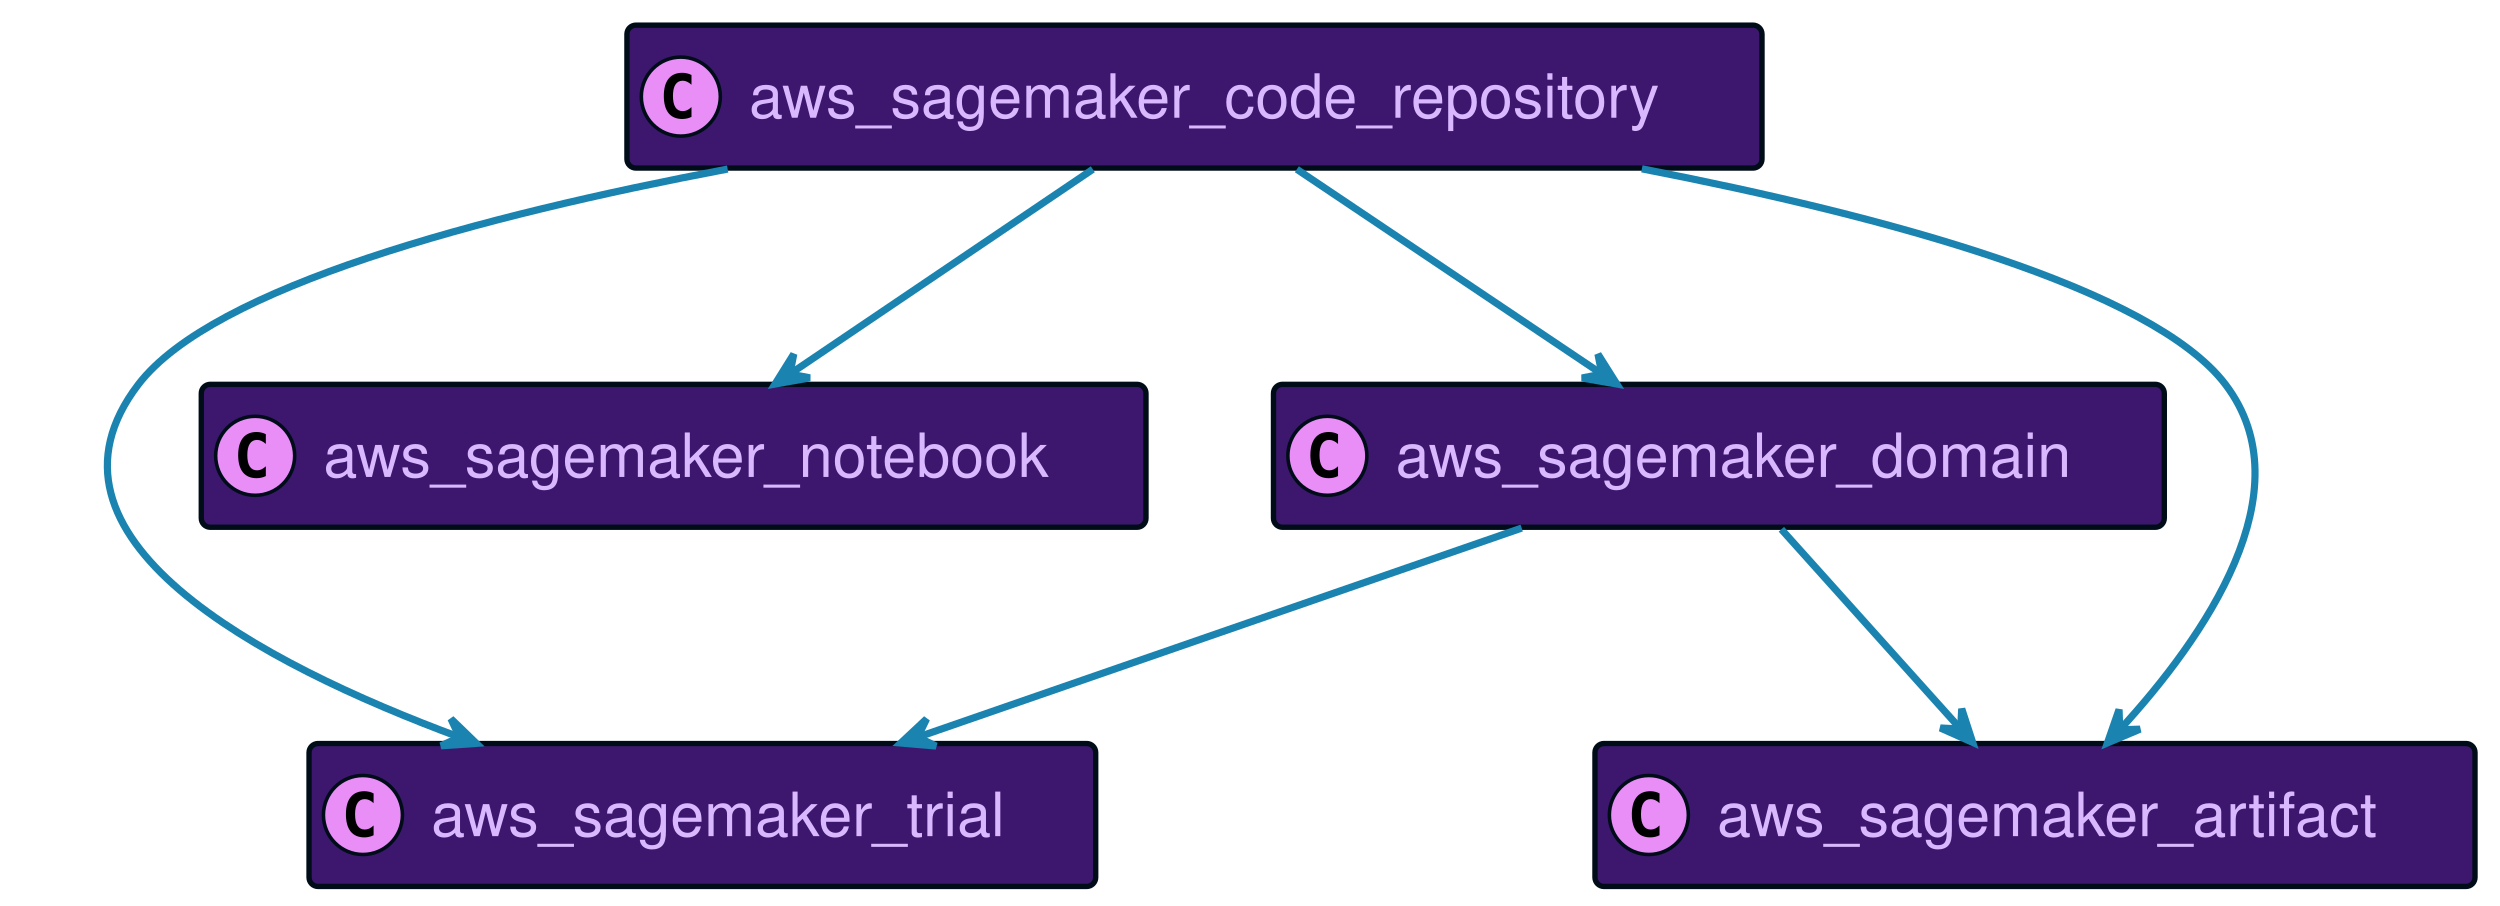
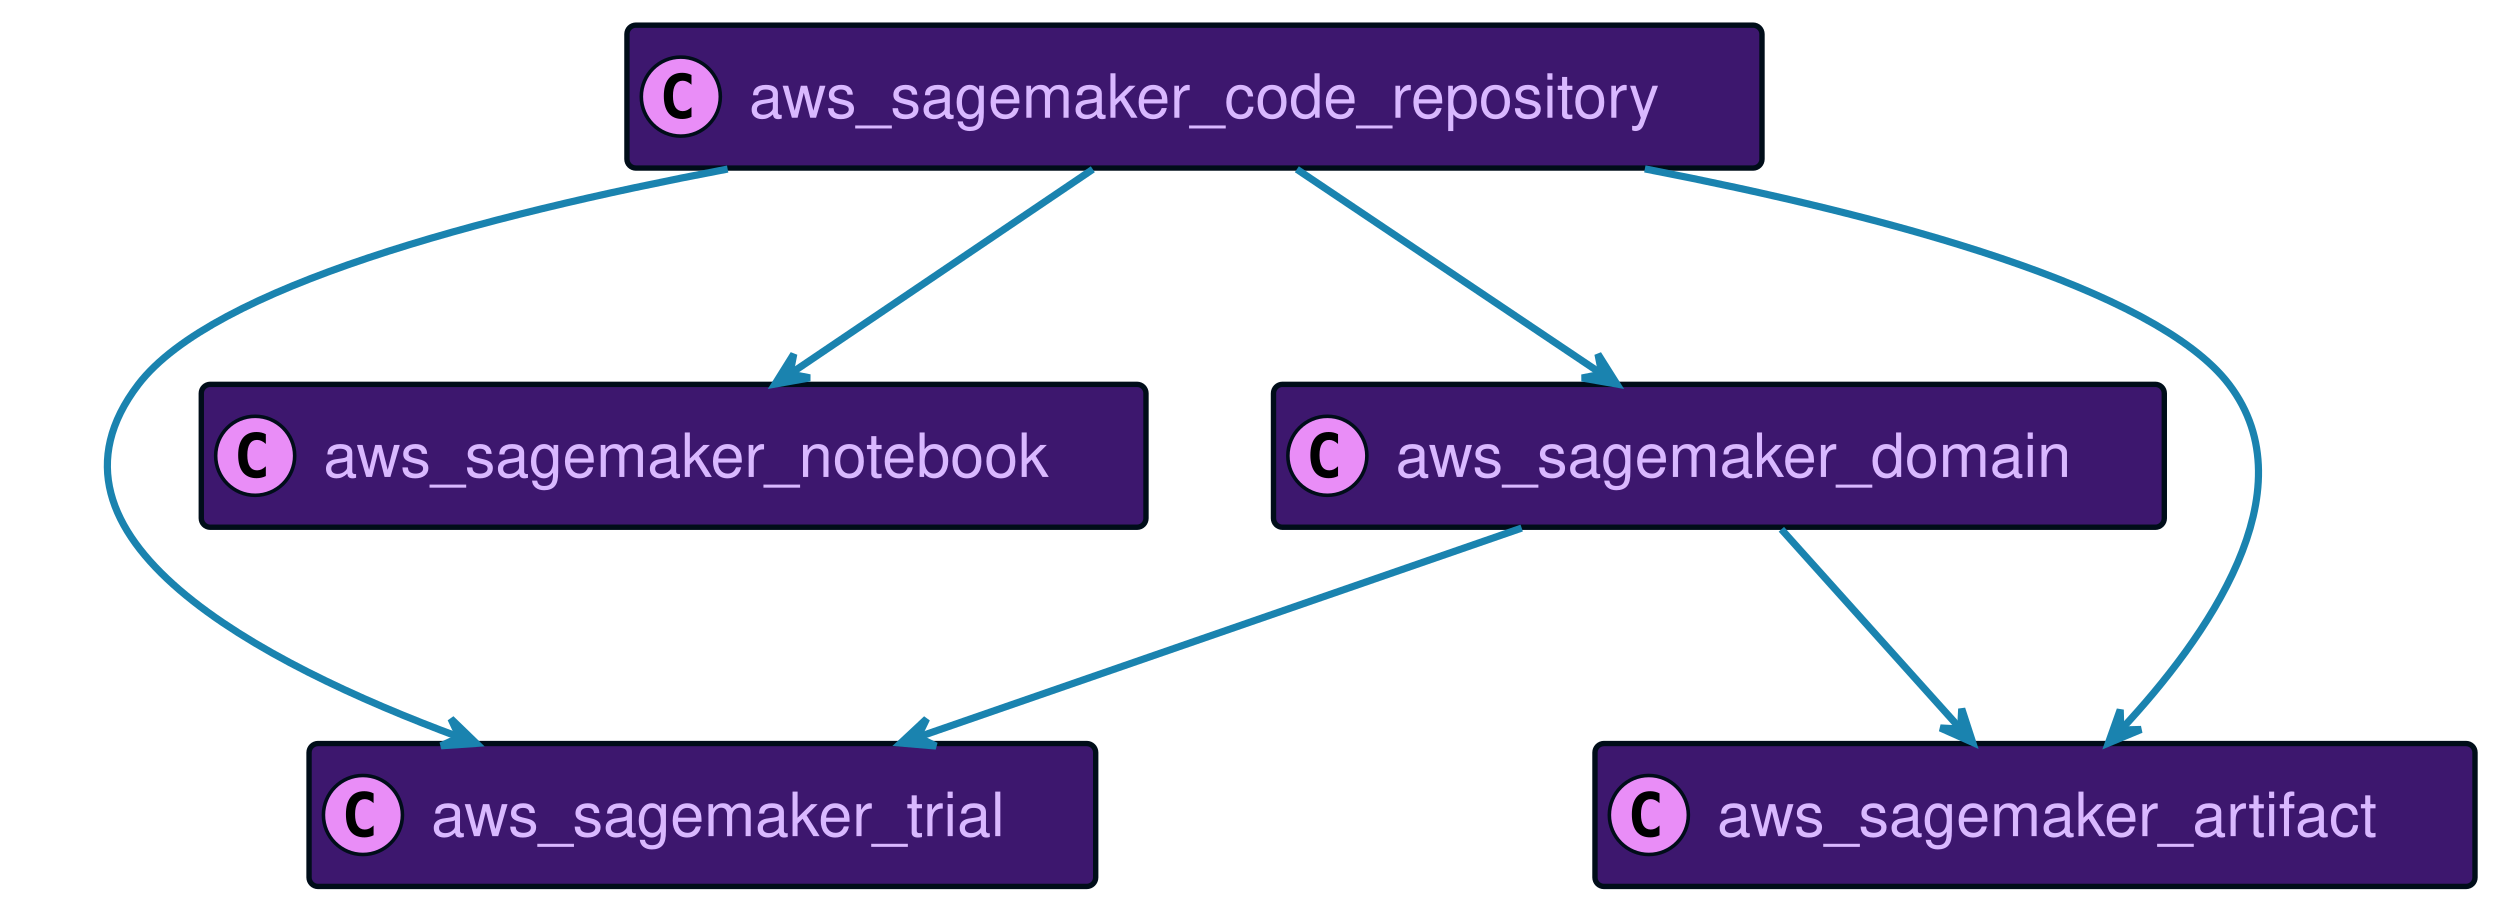
<svg xmlns="http://www.w3.org/2000/svg" xmlns:xlink="http://www.w3.org/1999/xlink" width="696" height="252" preserveAspectRatio="none" style="width:696px;height:252px;background:#00000000">
-   <a xlink:actuate="onRequest" xlink:href="#a" xlink:show="new" xlink:title="#aws_sagemaker_code_repository" xlink:type="simple" target="_top">
-     <rect id="a" width="316" height="39.789" x="174.54" y="7" fill="#3D176E" rx="2.5" ry="2.5" style="stroke:#000d19;stroke-width:1.5" />
+   <a xlink:actuate="onRequest" xlink:href="#a" xlink:show="new" xlink:title="#aws_sagemaker_domain" xlink:type="simple" target="_top">
+     <rect id="a" width="248" height="39.789" x="354.54" y="107" fill="#3D176E" rx="2.5" ry="2.5" style="stroke:#000d19;stroke-width:1.5" />
+     <circle cx="369.54" cy="126.894" r="11" fill="#E98DF7" style="stroke:#000d19;stroke-width:1" />
+     <path d="M372.509 132.535q-.578.297-1.219.438-.64.156-1.344.156-2.5 0-3.828-1.64-1.312-1.657-1.312-4.782t1.312-4.781q1.328-1.657 3.828-1.657.703 0 1.344.157.656.156 1.219.453v2.719q-.625-.579-1.219-.844-.594-.281-1.219-.281-1.344 0-2.031 1.078-.688 1.062-.688 3.156 0 2.094.688 3.172.688 1.062 2.031 1.062.625 0 1.219-.265.594-.281 1.219-.86v2.72Z" />
+     <text x="388.54" y="132.78" fill="#D9B8FF" font-family="Helvetica" font-size="17" textLength="206">aws_sagemaker_domain</text>
+   </a>
+   <a xlink:actuate="onRequest" xlink:href="#b" xlink:show="new" xlink:title="#aws_sagemaker_notebook" xlink:type="simple" target="_top">
+     <rect id="b" width="263" height="39.789" x="56.04" y="107" fill="#3D176E" rx="2.5" ry="2.5" style="stroke:#000d19;stroke-width:1.5" />
+     <circle cx="71.04" cy="126.894" r="11" fill="#E98DF7" style="stroke:#000d19;stroke-width:1" />
+     <path d="M74.009 132.535q-.578.297-1.219.438-.64.156-1.344.156-2.5 0-3.828-1.64-1.312-1.657-1.312-4.782t1.312-4.781q1.328-1.657 3.828-1.657.703 0 1.344.157.656.156 1.219.453v2.719q-.625-.579-1.219-.844-.594-.281-1.219-.281-1.343 0-2.031 1.078-.688 1.062-.688 3.156 0 2.094.688 3.172.688 1.062 2.031 1.062.625 0 1.219-.265.594-.281 1.219-.86v2.72Z" />
+     <text x="90.04" y="132.78" fill="#D9B8FF" font-family="Helvetica" font-size="17" textLength="221">aws_sagemaker_notebook</text>
+   </a>
+   <a xlink:actuate="onRequest" xlink:href="#c" xlink:show="new" xlink:title="#aws_sagemaker_code_repository" xlink:type="simple" target="_top">
+     <rect id="c" width="316" height="39.789" x="174.54" y="7" fill="#3D176E" rx="2.5" ry="2.5" style="stroke:#000d19;stroke-width:1.5" />
    <circle cx="189.54" cy="26.895" r="11" fill="#E98DF7" style="stroke:#000d19;stroke-width:1" />
    <path d="M192.509 32.535q-.578.297-1.219.438-.64.156-1.344.156-2.5 0-3.828-1.64-1.312-1.657-1.312-4.782t1.312-4.781q1.328-1.656 3.828-1.656.703 0 1.344.156.656.156 1.219.453v2.719q-.625-.578-1.219-.844-.594-.281-1.219-.281-1.344 0-2.031 1.078-.688 1.062-.688 3.156 0 2.094.688 3.172.688 1.062 2.031 1.062.625 0 1.219-.265.594-.281 1.219-.86v2.72Z" />
    <text x="208.54" y="32.78" fill="#D9B8FF" font-family="Helvetica" font-size="17" textLength="274">aws_sagemaker_code_repository</text>
  </a>
-   <a xlink:actuate="onRequest" xlink:href="#b" xlink:show="new" xlink:title="#aws_sagemaker_trial" xlink:type="simple" target="_top">
-     <rect id="b" width="219" height="39.789" x="86.04" y="207" fill="#3D176E" rx="2.5" ry="2.5" style="stroke:#000d19;stroke-width:1.5" />
+   <a xlink:actuate="onRequest" xlink:href="#d" xlink:show="new" xlink:title="#aws_sagemaker_trial" xlink:type="simple" target="_top">
+     <rect id="d" width="219" height="39.789" x="86.04" y="207" fill="#3D176E" rx="2.5" ry="2.5" style="stroke:#000d19;stroke-width:1.5" />
    <circle cx="101.04" cy="226.894" r="11" fill="#E98DF7" style="stroke:#000d19;stroke-width:1" />
    <path d="M104.009 232.535q-.578.297-1.219.438-.64.156-1.344.156-2.5 0-3.828-1.64-1.312-1.657-1.312-4.782t1.312-4.781q1.328-1.656 3.828-1.656.703 0 1.344.156.656.156 1.219.453v2.719q-.625-.579-1.219-.844-.594-.281-1.219-.281-1.343 0-2.031 1.078-.688 1.062-.688 3.156 0 2.094.688 3.172.688 1.062 2.031 1.062.625 0 1.219-.265.594-.281 1.219-.86v2.72Z" />
    <text x="120.04" y="232.78" fill="#D9B8FF" font-family="Helvetica" font-size="17" textLength="177">aws_sagemaker_trial</text>
-   </a>
-   <a xlink:actuate="onRequest" xlink:href="#c" xlink:show="new" xlink:title="#aws_sagemaker_notebook" xlink:type="simple" target="_top">
-     <rect id="c" width="263" height="39.789" x="56.04" y="107" fill="#3D176E" rx="2.5" ry="2.5" style="stroke:#000d19;stroke-width:1.5" />
-     <circle cx="71.04" cy="126.894" r="11" fill="#E98DF7" style="stroke:#000d19;stroke-width:1" />
-     <path d="M74.009 132.535q-.578.297-1.219.438-.64.156-1.344.156-2.5 0-3.828-1.64-1.312-1.657-1.312-4.782t1.312-4.781q1.328-1.657 3.828-1.657.703 0 1.344.157.656.156 1.219.453v2.719q-.625-.579-1.219-.844-.594-.281-1.219-.281-1.343 0-2.031 1.078-.688 1.062-.688 3.156 0 2.094.688 3.172.688 1.062 2.031 1.062.625 0 1.219-.265.594-.281 1.219-.86v2.72Z" />
-     <text x="90.04" y="132.78" fill="#D9B8FF" font-family="Helvetica" font-size="17" textLength="221">aws_sagemaker_notebook</text>
-   </a>
-   <a xlink:actuate="onRequest" xlink:href="#d" xlink:show="new" xlink:title="#aws_sagemaker_domain" xlink:type="simple" target="_top">
-     <rect id="d" width="248" height="39.789" x="354.54" y="107" fill="#3D176E" rx="2.5" ry="2.5" style="stroke:#000d19;stroke-width:1.5" />
-     <circle cx="369.54" cy="126.894" r="11" fill="#E98DF7" style="stroke:#000d19;stroke-width:1" />
-     <path d="M372.509 132.535q-.578.297-1.219.438-.64.156-1.344.156-2.5 0-3.828-1.64-1.312-1.657-1.312-4.782t1.312-4.781q1.328-1.657 3.828-1.657.703 0 1.344.157.656.156 1.219.453v2.719q-.625-.579-1.219-.844-.594-.281-1.219-.281-1.344 0-2.031 1.078-.688 1.062-.688 3.156 0 2.094.688 3.172.688 1.062 2.031 1.062.625 0 1.219-.265.594-.281 1.219-.86v2.72Z" />
-     <text x="388.54" y="132.78" fill="#D9B8FF" font-family="Helvetica" font-size="17" textLength="206">aws_sagemaker_domain</text>
  </a>
  <a xlink:actuate="onRequest" xlink:href="#e" xlink:show="new" xlink:title="#aws_sagemaker_artifact" xlink:type="simple" target="_top">
    <rect id="e" width="245" height="39.789" x="444.04" y="207" fill="#3D176E" rx="2.5" ry="2.5" style="stroke:#000d19;stroke-width:1.5" />
    <circle cx="459.04" cy="226.894" r="11" fill="#E98DF7" style="stroke:#000d19;stroke-width:1" />
    <path d="M462.009 232.535q-.578.297-1.219.438-.64.156-1.344.156-2.5 0-3.828-1.64-1.312-1.657-1.312-4.782t1.312-4.781q1.328-1.656 3.828-1.656.703 0 1.344.156.656.156 1.219.453v2.719q-.625-.579-1.219-.844-.594-.281-1.219-.281-1.344 0-2.031 1.078-.688 1.062-.688 3.156 0 2.094.688 3.172.688 1.062 2.031 1.062.625 0 1.219-.265.594-.281 1.219-.86v2.72Z" />
    <text x="478.04" y="232.78" fill="#D9B8FF" font-family="Helvetica" font-size="17" textLength="203">aws_sagemaker_artifact</text>
  </a>
-   <path fill="none" d="M202.58 47.06C133.77 60.1 59.28 79.95 38.54 107 6 149.44 71.77 184.43 127.91 205.24" style="stroke:#1a83af;stroke-width:2" />
-   <path fill="#1A83AF" d="m132.62 206.96-7.078-6.849 2.382 5.131-5.13 2.382 9.826-.664z" style="stroke:#1a83af;stroke-width:2" />
-   <path fill="none" d="M304.24 47.13c-24.15 16.32-58.89 39.8-84.18 56.89" style="stroke:#1a83af;stroke-width:2" />
-   <path fill="#1A83AF" d="m215.77 106.92 9.696-1.726-5.553-1.074 1.074-5.554-5.217 8.354z" style="stroke:#1a83af;stroke-width:2" />
-   <path fill="none" d="M361.04 47.13c24.32 16.32 59.29 39.8 84.76 56.89" style="stroke:#1a83af;stroke-width:2" />
-   <path fill="#1A83AF" d="m450.12 106.92-5.25-8.333 1.096 5.55-5.55 1.096 9.704 1.687z" style="stroke:#1a83af;stroke-width:2" />
-   <path fill="none" d="M457.1 47c67.82 13.17 142 33.18 162.44 60 22.64 29.71-5.99 70.62-29.17 95.91" style="stroke:#1a83af;stroke-width:2" />
-   <path fill="#1A83AF" d="m586.71 206.83 9.073-3.831-5.654.183-.183-5.654-3.236 9.302z" style="stroke:#1a83af;stroke-width:2" />
  <path fill="none" d="M423.64 147.01c-48.27 16.72-118.39 41-168.12 58.22" style="stroke:#1a83af;stroke-width:2" />
  <path fill="#1A83AF" d="m250.77 206.87 9.814.825-5.09-2.466 2.465-5.091-7.189 6.732z" style="stroke:#1a83af;stroke-width:2" />
  <path fill="none" d="M495.93 147.36c14.34 15.97 34.73 38.68 49.91 55.59" style="stroke:#1a83af;stroke-width:2" />
  <path fill="#1A83AF" d="m549.19 206.68-3.048-9.365-.297 5.649-5.649-.298 8.994 4.014z" style="stroke:#1a83af;stroke-width:2" />
+   <path fill="none" d="M361.04 47.13c24.32 16.32 59.29 39.8 84.76 56.89" style="stroke:#1a83af;stroke-width:2" />
+   <path fill="#1A83AF" d="m450.12 106.92-5.25-8.333 1.096 5.55-5.55 1.096 9.704 1.687z" style="stroke:#1a83af;stroke-width:2" />
+   <path fill="none" d="M304.24 47.13c-24.15 16.32-58.89 39.8-84.18 56.89" style="stroke:#1a83af;stroke-width:2" />
+   <path fill="#1A83AF" d="m215.77 106.92 9.696-1.726-5.553-1.074 1.074-5.554-5.217 8.354z" style="stroke:#1a83af;stroke-width:2" />
+   <path fill="none" d="M202.58 47.06C133.77 60.1 59.28 79.95 38.54 107 6 149.44 71.77 184.43 127.91 205.24" style="stroke:#1a83af;stroke-width:2" />
+   <path fill="#1A83AF" d="m132.62 206.96-7.078-6.849 2.382 5.131-5.13 2.382 9.826-.664z" style="stroke:#1a83af;stroke-width:2" />
+   <path fill="none" d="M457.92 47.02C525.87 60.17 600.06 80.15 620.54 107c22.72 29.8-6.35 70.68-29.85 95.94" style="stroke:#1a83af;stroke-width:2" />
+   <path fill="#1A83AF" d="m586.98 206.86 9.096-3.776-5.654.149-.149-5.655-3.293 9.282z" style="stroke:#1a83af;stroke-width:2" />
</svg>
